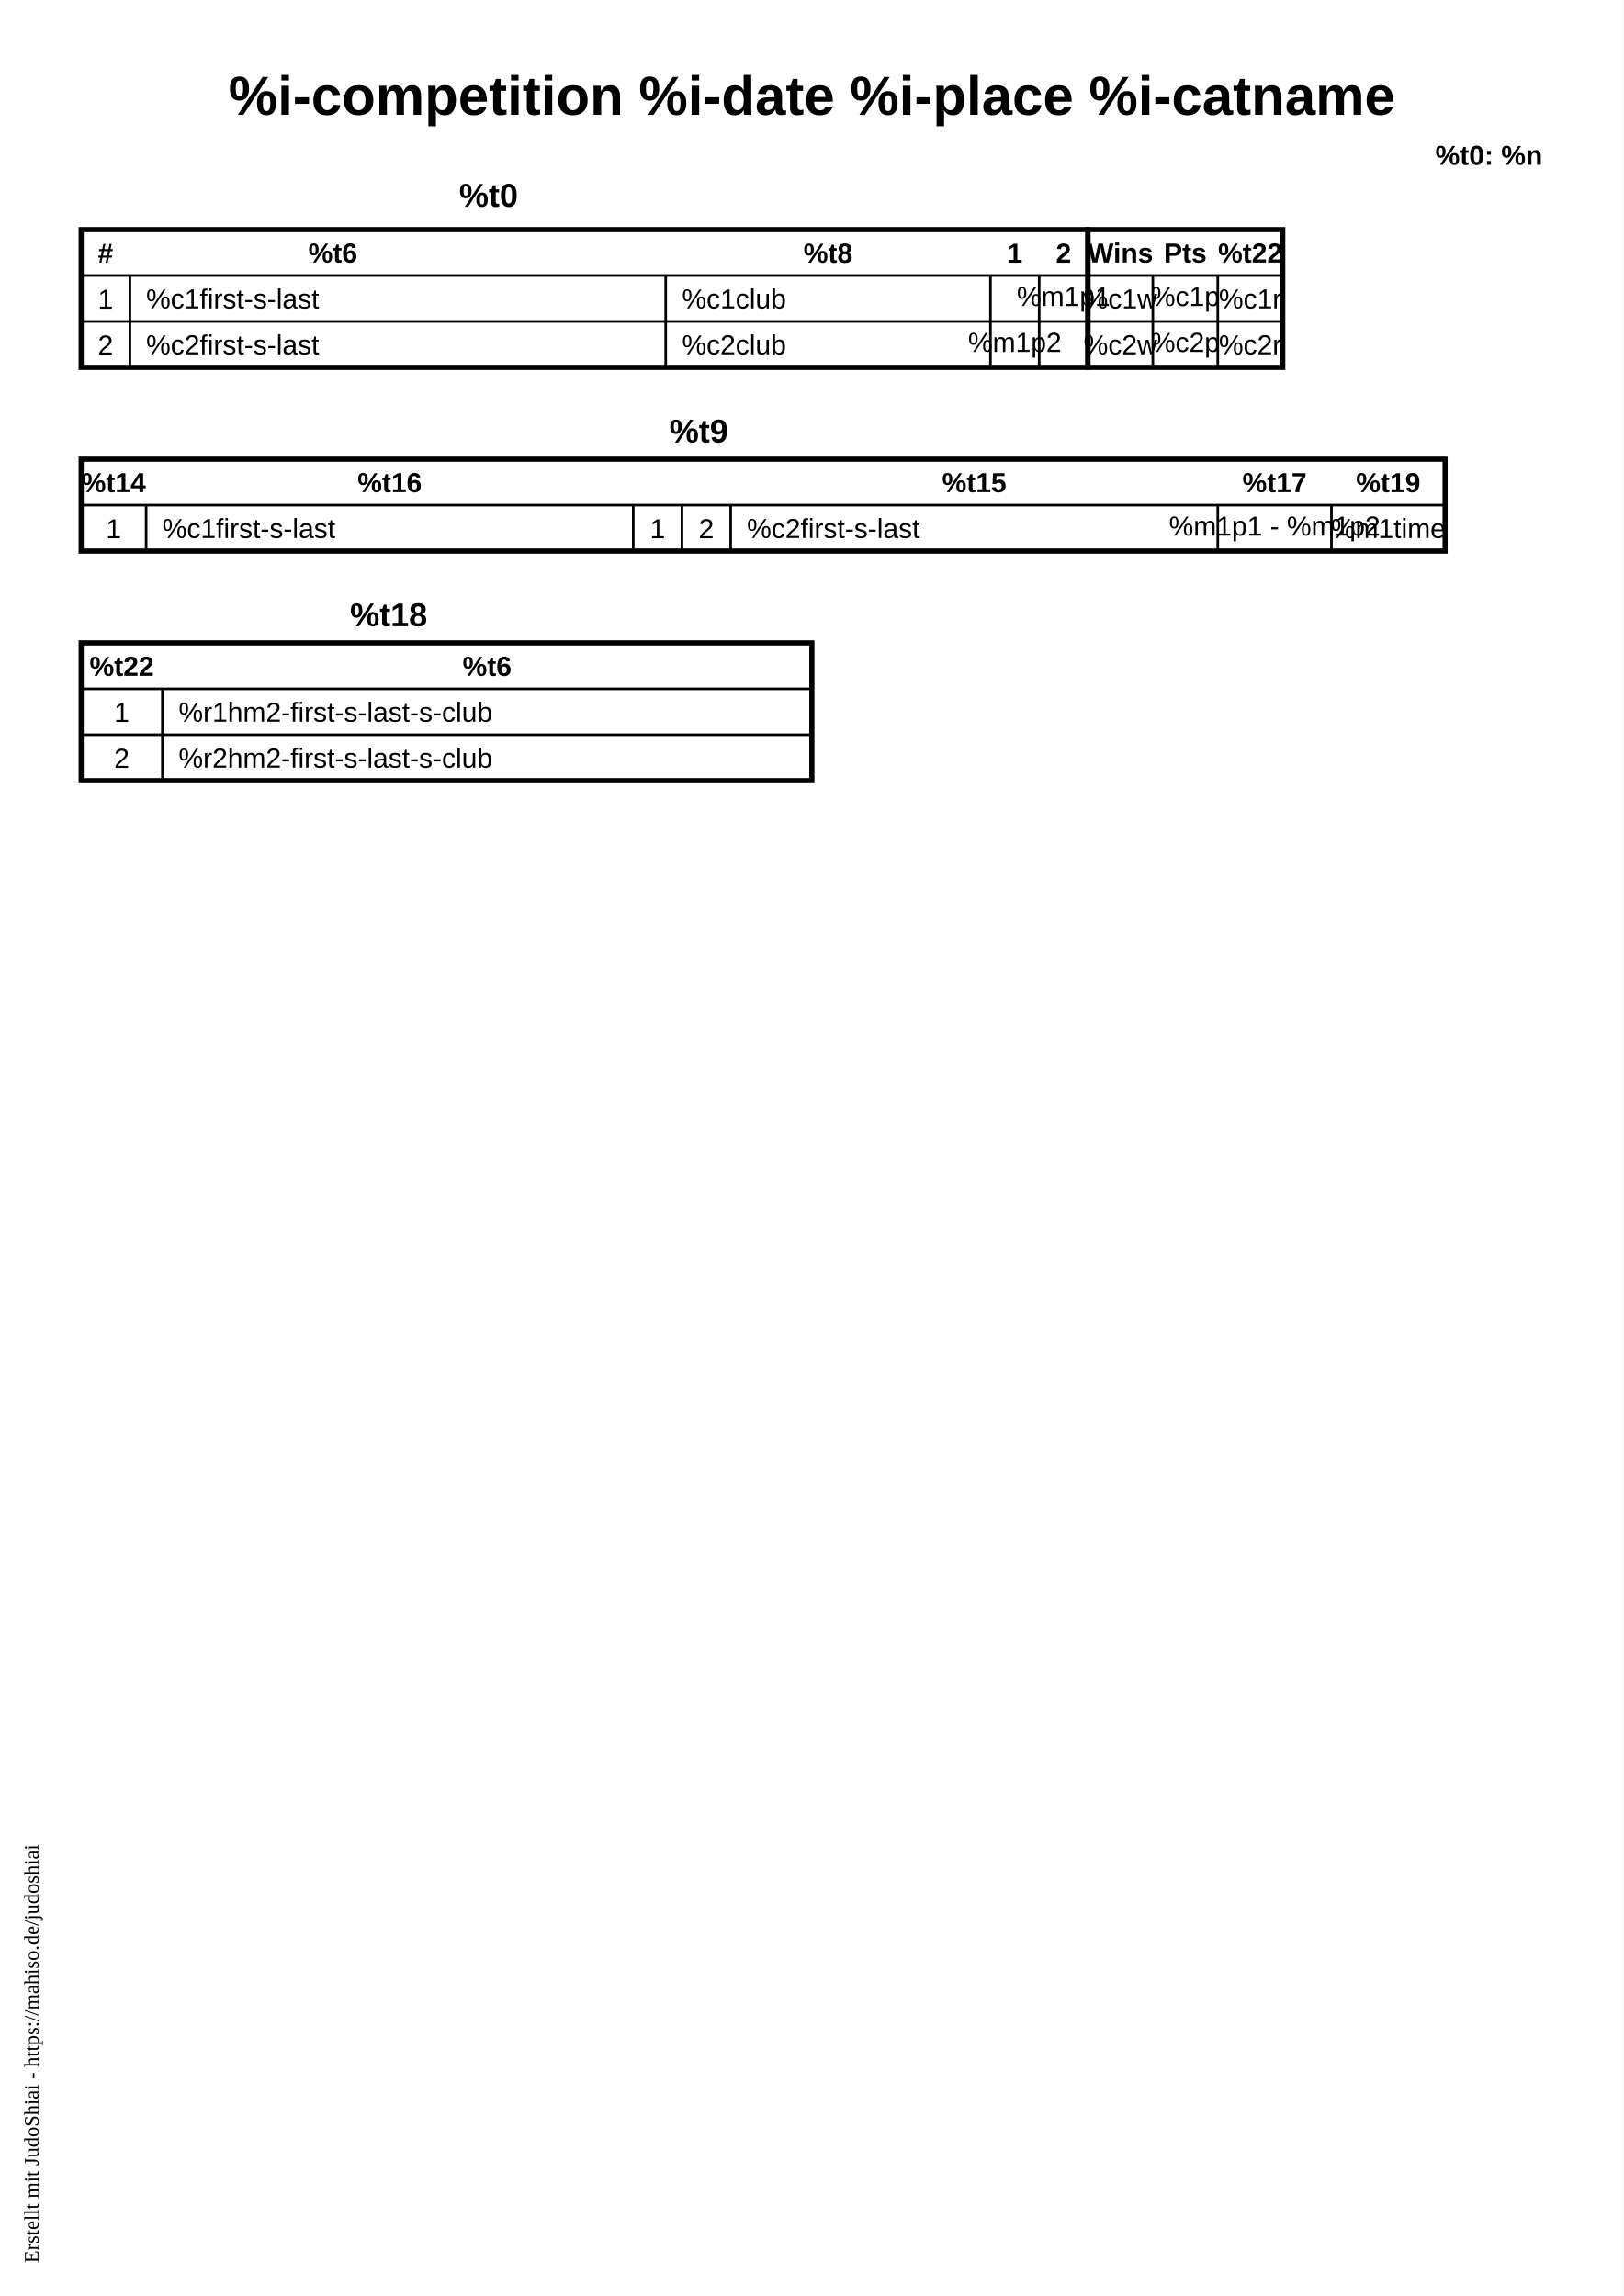
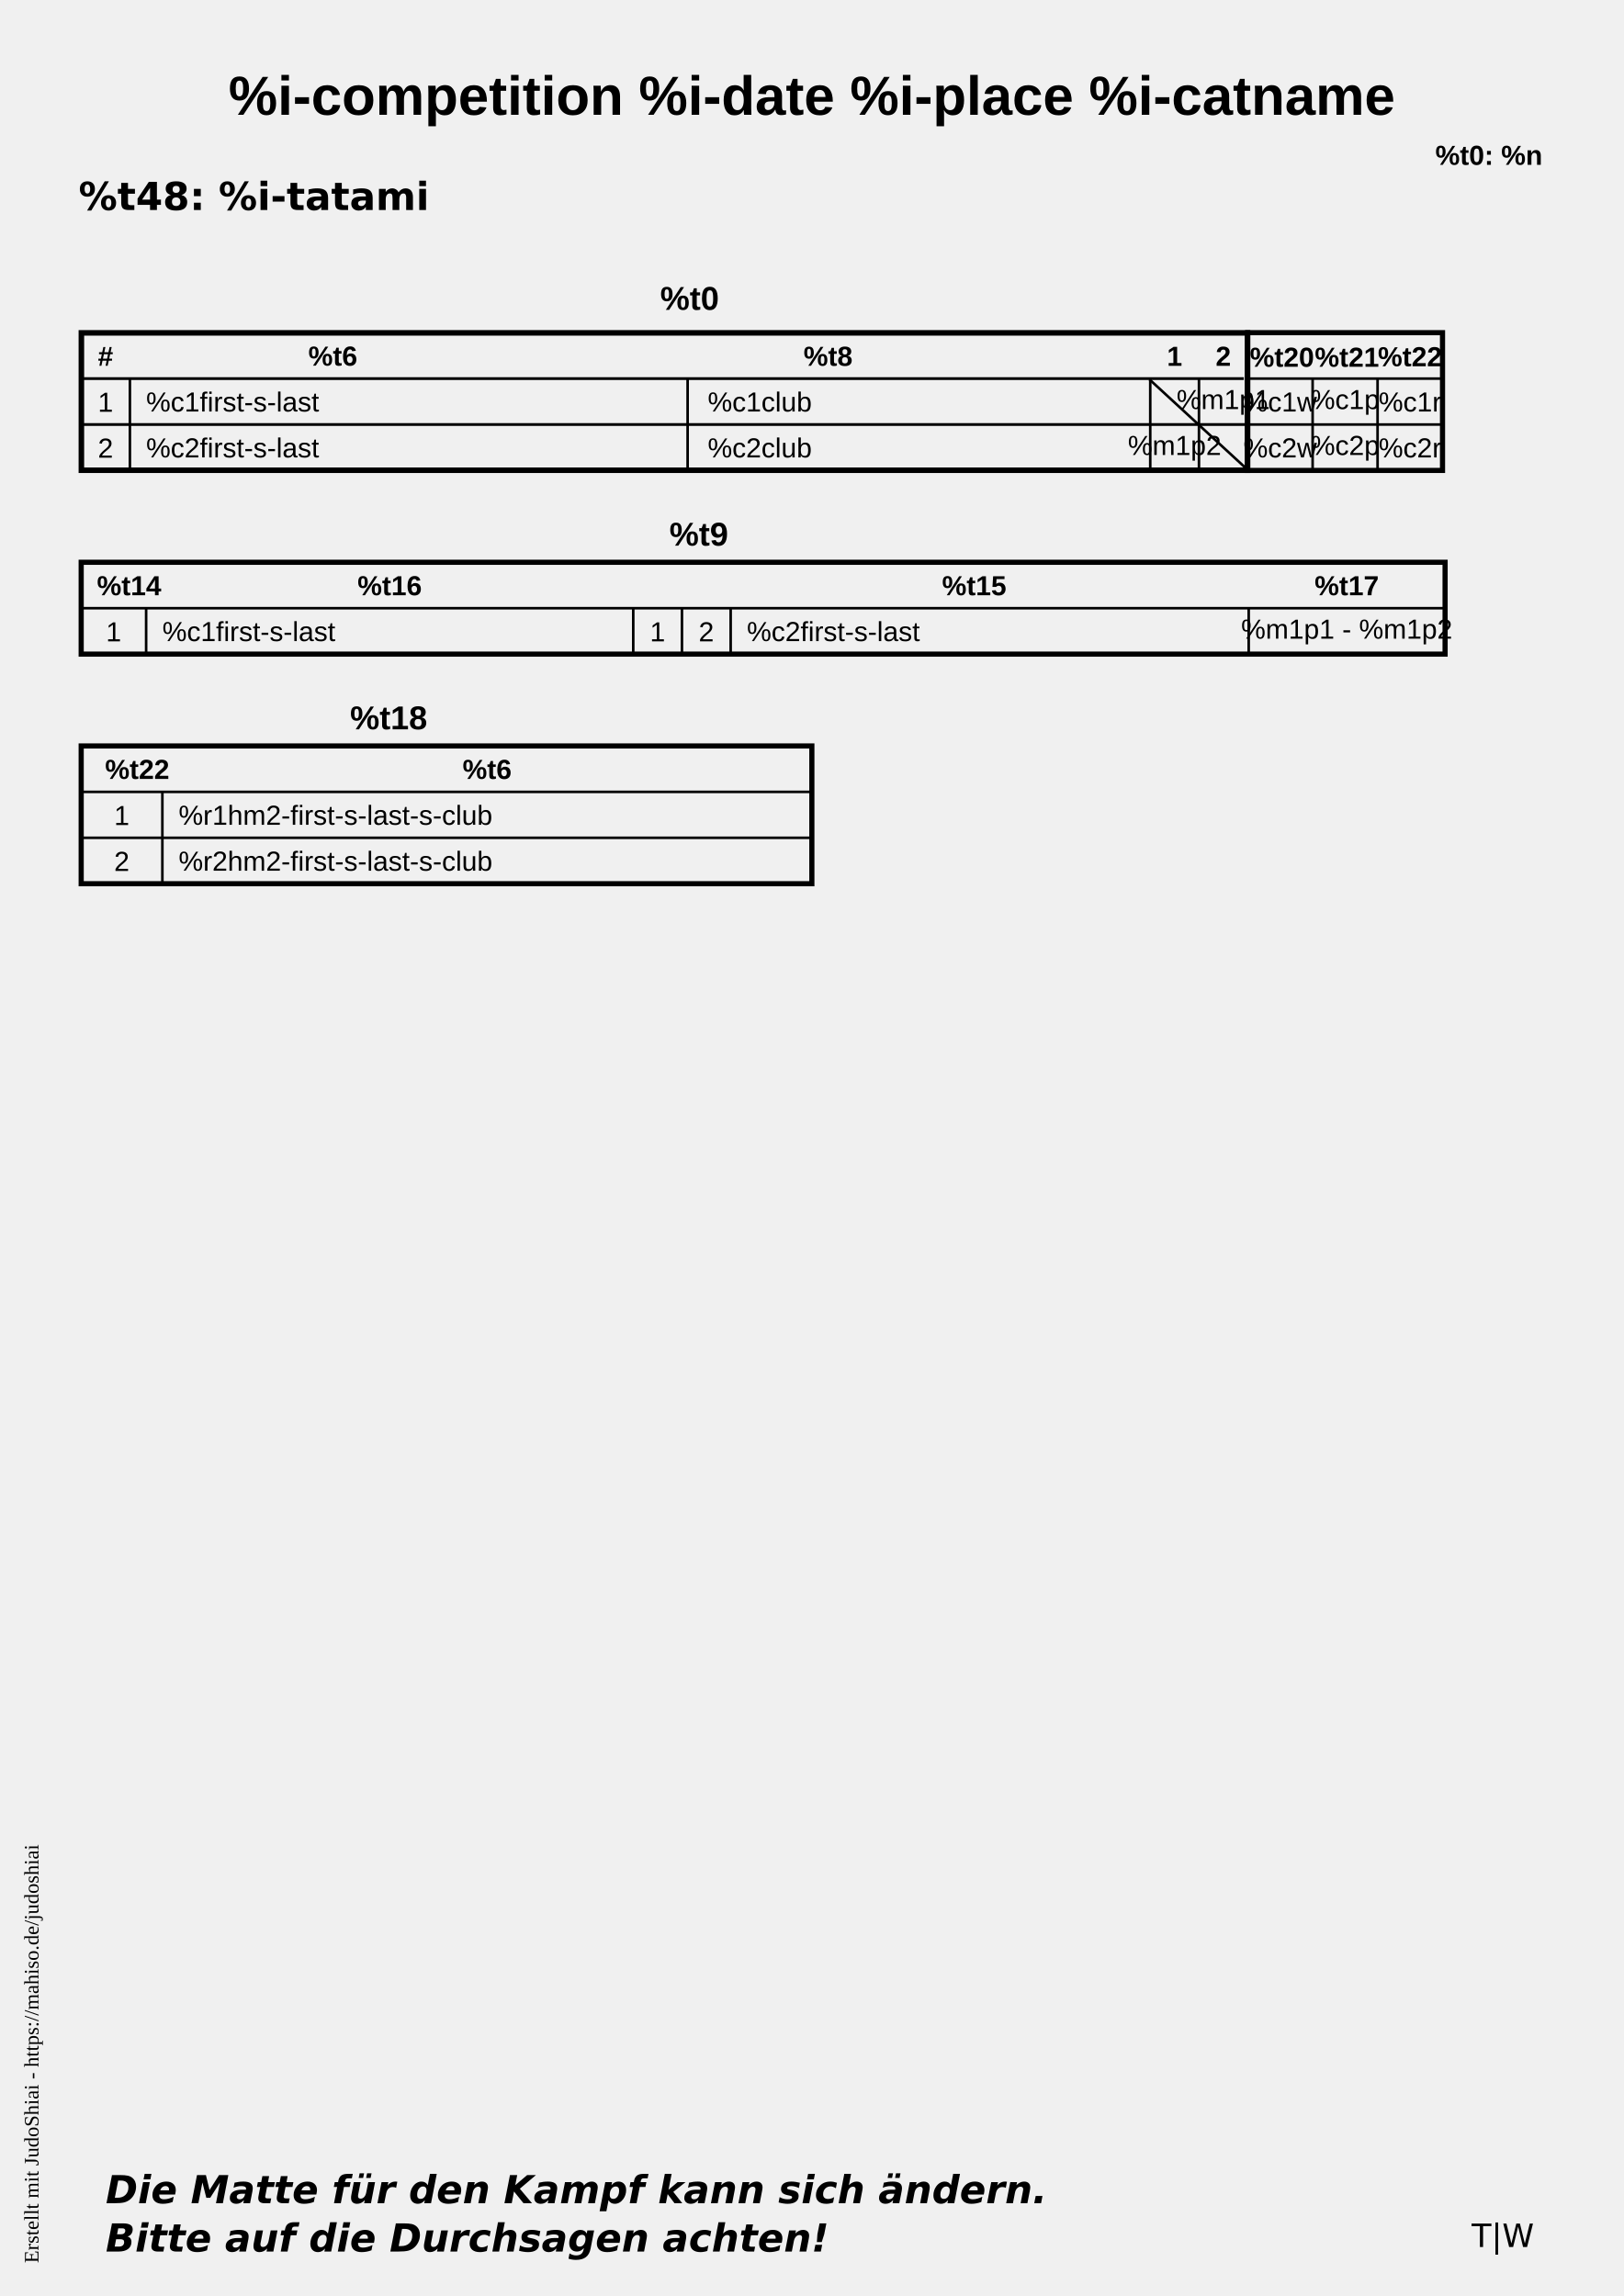
<svg xmlns="http://www.w3.org/2000/svg" width="630px" height="891px" id="judoshiai" version="1.1">
  <defs id="defs237" />
  <style type="text/css" id="style3"> tspan.cmpx { fill: red; } </style>
  <g id="layer1" style="opacity:1">
-     <rect x="0.00" y="0.00" width="630.00" height="891.00" style="fill:white;stroke:none" id="rect7" />
    <text style="font-size:21.38px;font-style:normal;font-weight:bold;letter-spacing:0px;word-spacing:0px;fill:#000000;fill-opacity:1;stroke:none;font-family:Arial;text-anchor:middle;text-align:center" x="315.00" y="44.55" id="text9">
      <tspan id="tspan11">%i-competition  %i-date  %i-place   %i-catname</tspan>
    </text>
    <text style="font-size:10.69px;font-style:normal;font-weight:bold;line-height:125%;letter-spacing:0px;word-spacing:0px;fill:#000000;fill-opacity:1;stroke:none;font-family:Arial;text-anchor:end;text-align:left" x="598.50" y="63.97" id="text13">
      <tspan id="tspan15">%t0: %n</tspan>
    </text>
-     <path d="M 31.50,89.10 l 390.60,0.00 l 0.00,53.46 l -390.60,0.00 z" style="fill:none; stroke:black; stroke-width:2" id="path17" />
-     <path d="M 31.50,106.92 l 390.60,0.00" style="fill:none; stroke:black; stroke-width:1" id="path19" />
-     <path d="M 31.50,124.74 l 390.60,0.00" style="fill:none; stroke:black; stroke-width:1" id="path21" />
-     <path d="M 50.40,106.92 l 0.00,35.64" style="fill:none; stroke:black; stroke-width:1" id="path23" />
-     <path d="M 258.30,106.92 l 0.00,35.64" style="fill:none; stroke:black; stroke-width:1" id="path25" />
-     <path d="M 384.30,106.92 l 0.00,35.64" style="fill:none; stroke:black; stroke-width:1" id="path27" />
-     <path d="M 403.20,106.92 l 0.00,35.64" style="fill:none; stroke:black; stroke-width:1" id="path29" />
-     <text x="189.59" y="80.24" style="font-size:12.83px;font-style:normal;font-weight:bold;fill:#000000;fill-opacity:1;stroke:none;font-family:Arial;text-anchor:middle;text-align:center" id="text31">
+     <path d="m 31.575,129.175 452.45,0 0,53.31 -452.45,0 z" style="fill:none;stroke:#000000;stroke-width:2.15" id="path17" />
+     <path d="m 31.5,146.92 451.1,0" style="fill:none;stroke:#000000;stroke-width:1.075" id="path19" />
+     <path d="m 31.5,164.74 452.1,0" style="fill:none;stroke:#000000;stroke-width:1.076" id="path21" />
+     <path d="m 50.4,146.92 0,35.64" style="fill:none;stroke:#000000;stroke-width:1" id="path23" />
+     <path d="m 266.8,146.92 0,35.64" style="fill:none;stroke:#000000;stroke-width:1" id="path25" />
+     <path d="m 446.3,146.92 0,35.64" style="fill:none;stroke:#000000;stroke-width:1" id="path27" />
+     <path d="m 465.2,146.92 0,35.64" style="fill:none;stroke:#000000;stroke-width:1" id="path29" />
+     <text x="267.59" y="120.24" style="font-style:normal;font-weight:bold;font-size:12.83px;font-family:Arial;text-align:center;text-anchor:middle;fill:#000000;fill-opacity:1;stroke:none" id="text31">
      <tspan id="tspan33">%t0</tspan>
    </text>
-     <text x="40.95" y="101.95" style="font-size:10.69px;font-style:normal;font-weight:bold;fill:#000000;fill-opacity:1;stroke:none;font-family:Arial;text-anchor:middle;text-align:center" id="text35">
+     <text x="40.95" y="141.95" style="font-style:normal;font-weight:bold;font-size:10.69px;font-family:Arial;text-align:center;text-anchor:middle;fill:#000000;fill-opacity:1;stroke:none" id="text35">
      <tspan id="tspan37">#</tspan>
    </text>
-     <text x="129.15" y="101.89" style="font-size:10.69px;font-style:normal;font-weight:bold;fill:#000000;fill-opacity:1;stroke:none;font-family:Arial;text-anchor:middle;text-align:center" id="text39">
+     <text x="129.15" y="141.89" style="font-style:normal;font-weight:bold;font-size:10.69px;font-family:Arial;text-align:center;text-anchor:middle;fill:#000000;fill-opacity:1;stroke:none" id="text39">
      <tspan id="tspan41">%t6</tspan>
    </text>
-     <text x="321.30" y="101.95" style="font-size:10.69px;font-style:normal;font-weight:bold;fill:#000000;fill-opacity:1;stroke:none;font-family:Arial;text-anchor:middle;text-align:center" id="text43">
+     <text x="321.3" y="141.95" style="font-style:normal;font-weight:bold;font-size:10.69px;font-family:Arial;text-align:center;text-anchor:middle;fill:#000000;fill-opacity:1;stroke:none" id="text43">
      <tspan id="tspan45">%t8</tspan>
    </text>
-     <text x="393.75" y="101.96" style="font-size:10.69px;font-style:normal;font-weight:bold;fill:#000000;fill-opacity:1;stroke:none;font-family:Arial;text-anchor:middle;text-align:center" id="text47">
+     <text x="455.75" y="141.96" style="font-style:normal;font-weight:bold;font-size:10.69px;font-family:Arial;text-align:center;text-anchor:middle;fill:#000000;fill-opacity:1;stroke:none" id="text47">
      <tspan id="tspan49">1</tspan>
    </text>
-     <text x="412.65" y="101.96" style="font-size:10.69px;font-style:normal;font-weight:bold;fill:#000000;fill-opacity:1;stroke:none;font-family:Arial;text-anchor:middle;text-align:center" id="text51">
+     <text x="474.65" y="141.96" style="font-style:normal;font-weight:bold;font-size:10.69px;font-family:Arial;text-align:center;text-anchor:middle;fill:#000000;fill-opacity:1;stroke:none" id="text51">
      <tspan id="tspan53">2</tspan>
    </text>
-     <text x="40.95" y="119.78" style="font-size:10.69px;font-style:normal;font-weight:normal;fill:#000000;fill-opacity:1;stroke:none;font-family:Arial;text-anchor:middle;text-align:center" id="text55">
+     <text x="40.95" y="159.78" style="font-style:normal;font-weight:normal;font-size:10.69px;font-family:Arial;text-align:center;text-anchor:middle;fill:#000000;fill-opacity:1;stroke:none" id="text55">
      <tspan id="tspan57">1</tspan>
    </text>
-     <text x="56.70" y="119.69" style="font-size:10.69px;font-style:normal;font-weight:normal;fill:#000000;fill-opacity:1;stroke:none;font-family:Arial" id="text59">
+     <text x="56.7" y="159.69" style="font-style:normal;font-weight:normal;font-size:10.69px;font-family:Arial;fill:#000000;fill-opacity:1;stroke:none" id="text59">
      <tspan id="tspan61">%c1first-s-last</tspan>
    </text>
-     <text x="264.60" y="119.69" style="font-size:10.69px;font-style:normal;font-weight:normal;fill:#000000;fill-opacity:1;stroke:none;font-family:Arial" id="text63">
+     <text x="274.6" y="159.69" style="font-style:normal;font-weight:normal;font-size:10.69px;font-family:Arial;fill:#000000;fill-opacity:1;stroke:none" id="text63">
      <tspan id="tspan65">%c1club</tspan>
    </text>
-     <text x="40.95" y="137.60" style="font-size:10.69px;font-style:normal;font-weight:normal;fill:#000000;fill-opacity:1;stroke:none;font-family:Arial;text-anchor:middle;text-align:center" id="text67">
+     <text x="40.95" y="177.6" style="font-style:normal;font-weight:normal;font-size:10.69px;font-family:Arial;text-align:center;text-anchor:middle;fill:#000000;fill-opacity:1;stroke:none" id="text67">
      <tspan id="tspan69">2</tspan>
    </text>
-     <text x="56.70" y="137.51" style="font-size:10.69px;font-style:normal;font-weight:normal;fill:#000000;fill-opacity:1;stroke:none;font-family:Arial" id="text71">
+     <text x="56.7" y="177.51" style="font-style:normal;font-weight:normal;font-size:10.69px;font-family:Arial;fill:#000000;fill-opacity:1;stroke:none" id="text71">
      <tspan id="tspan73">%c2first-s-last</tspan>
    </text>
-     <text x="264.60" y="137.51" style="font-size:10.69px;font-style:normal;font-weight:normal;fill:#000000;fill-opacity:1;stroke:none;font-family:Arial" id="text75">
+     <text x="274.6" y="177.51" style="font-style:normal;font-weight:normal;font-size:10.69px;font-family:Arial;fill:#000000;fill-opacity:1;stroke:none" id="text75">
      <tspan id="tspan77">%c2club</tspan>
    </text>
-     <path d="M 31.50,178.20 l 529.20,0.00 l 0.00,35.64 l -529.20,0.00 z" style="fill:none; stroke:black; stroke-width:2" id="path79" />
-     <path d="M 31.50,196.02 l 529.20,0.00" style="fill:none; stroke:black; stroke-width:1" id="path81" />
-     <path d="M 56.70,196.02 l 0.00,17.82" style="fill:none; stroke:black; stroke-width:1" id="path83" />
-     <path d="M 245.70,196.02 l 0.00,17.82" style="fill:none; stroke:black; stroke-width:1" id="path85" />
-     <path d="M 264.60,196.02 l 0.00,17.82" style="fill:none; stroke:black; stroke-width:1" id="path87" />
-     <path d="M 283.50,196.02 l 0.00,17.82" style="fill:none; stroke:black; stroke-width:1" id="path89" />
-     <path d="M 472.50,196.02 l 0.00,17.82" style="fill:none; stroke:black; stroke-width:1" id="path91" />
-     <path d="M 516.60,196.02 l 0.00,17.82" style="fill:none; stroke:black; stroke-width:1" id="path93" />
-     <text x="271.16" y="171.74" style="font-size:12.83px;font-style:normal;font-weight:bold;fill:#000000;fill-opacity:1;stroke:none;font-family:Arial;text-anchor:middle;text-align:center" id="text95">
+     <path d="m 31.5,218.2 529.2,0 0,35.64 -529.2,0 z" style="fill:none;stroke:#000000;stroke-width:2" id="path79" />
+     <path d="m 31.5,236.02 529.2,0" style="fill:none;stroke:#000000;stroke-width:1" id="path81" />
+     <path d="m 56.7,236.02 0,17.82" style="fill:none;stroke:#000000;stroke-width:1" id="path83" />
+     <path d="m 245.7,236.02 0,17.82" style="fill:none;stroke:#000000;stroke-width:1" id="path85" />
+     <path d="m 264.6,236.02 0,17.82" style="fill:none;stroke:#000000;stroke-width:1" id="path87" />
+     <path d="m 283.5,236.02 0,17.82" style="fill:none;stroke:#000000;stroke-width:1" id="path89" />
+     <path d="m 484.5,236.02 0,17.82" style="fill:none;stroke:#000000;stroke-width:1" id="path91" />
+     <text x="271.16" y="211.74" style="font-style:normal;font-weight:bold;font-size:12.83px;font-family:Arial;text-align:center;text-anchor:middle;fill:#000000;fill-opacity:1;stroke:none" id="text95">
      <tspan id="tspan97">%t9</tspan>
    </text>
-     <text x="44.10" y="190.99" style="font-size:10.69px;font-style:normal;font-weight:bold;fill:#000000;fill-opacity:1;stroke:none;font-family:Arial;text-anchor:middle;text-align:center" id="text99">
+     <text x="50.1" y="230.99" style="font-style:normal;font-weight:bold;font-size:10.69px;font-family:Arial;text-align:center;text-anchor:middle;fill:#000000;fill-opacity:1;stroke:none" id="text99">
      <tspan id="tspan101">%t14</tspan>
    </text>
-     <text x="151.20" y="190.99" style="font-size:10.69px;font-style:normal;font-weight:bold;fill:#000000;fill-opacity:1;stroke:none;font-family:Arial;text-anchor:middle;text-align:center" id="text103">
+     <text x="151.2" y="230.99" style="font-style:normal;font-weight:bold;font-size:10.69px;font-family:Arial;text-align:center;text-anchor:middle;fill:#000000;fill-opacity:1;stroke:none" id="text103">
      <tspan id="tspan105">%t16</tspan>
    </text>
-     <text x="378.00" y="190.99" style="font-size:10.69px;font-style:normal;font-weight:bold;fill:#000000;fill-opacity:1;stroke:none;font-family:Arial;text-anchor:middle;text-align:center" id="text107">
+     <text x="378" y="230.99" style="font-style:normal;font-weight:bold;font-size:10.69px;font-family:Arial;text-align:center;text-anchor:middle;fill:#000000;fill-opacity:1;stroke:none" id="text107">
      <tspan id="tspan109">%t15</tspan>
    </text>
-     <text x="494.55" y="190.99" style="font-size:10.69px;font-style:normal;font-weight:bold;fill:#000000;fill-opacity:1;stroke:none;font-family:Arial;text-anchor:middle;text-align:center" id="text111">
+     <text x="522.55" y="230.99" style="font-style:normal;font-weight:bold;font-size:10.69px;font-family:Arial;text-align:center;text-anchor:middle;fill:#000000;fill-opacity:1;stroke:none" id="text111">
      <tspan id="tspan113">%t17</tspan>
    </text>
-     <text x="538.65" y="190.99" style="font-size:10.69px;font-style:normal;font-weight:bold;fill:#000000;fill-opacity:1;stroke:none;font-family:Arial;text-anchor:middle;text-align:center" id="text115">
-       <tspan id="tspan117">%t19</tspan>
-     </text>
-     <text x="255.15" y="208.88" style="font-size:10.69px;font-style:normal;font-weight:normal;fill:#000000;fill-opacity:1;stroke:none;font-family:Arial;text-anchor:middle;text-align:center" id="text119">
+     <text x="255.15" y="248.88" style="font-style:normal;font-weight:normal;font-size:10.69px;font-family:Arial;text-align:center;text-anchor:middle;fill:#000000;fill-opacity:1;stroke:none" id="text119">
      <tspan id="tspan121">1</tspan>
    </text>
-     <text x="274.05" y="208.88" style="font-size:10.69px;font-style:normal;font-weight:normal;fill:#000000;fill-opacity:1;stroke:none;font-family:Arial;text-anchor:middle;text-align:center" id="text123">
+     <text x="274.05" y="248.88" style="font-style:normal;font-weight:normal;font-size:10.69px;font-family:Arial;text-align:center;text-anchor:middle;fill:#000000;fill-opacity:1;stroke:none" id="text123">
      <tspan id="tspan125">2</tspan>
    </text>
-     <text x="44.10" y="208.88" style="font-size:10.69px;font-style:normal;font-weight:normal;fill:#000000;fill-opacity:1;stroke:none;font-family:Arial;text-anchor:middle;text-align:center" id="text127">
+     <text x="44.1" y="248.88" style="font-style:normal;font-weight:normal;font-size:10.69px;font-family:Arial;text-align:center;text-anchor:middle;fill:#000000;fill-opacity:1;stroke:none" id="text127">
      <tspan id="tspan129">1</tspan>
    </text>
-     <text x="63.00" y="208.79" style="font-size:10.69px;font-style:normal;font-weight:normal;fill:#000000;fill-opacity:1;stroke:none;font-family:Arial" id="text131">
+     <text x="63" y="248.79" style="font-style:normal;font-weight:normal;font-size:10.69px;font-family:Arial;fill:#000000;fill-opacity:1;stroke:none" id="text131">
      <tspan id="tspan133">%c1first-s-last</tspan>
    </text>
-     <text x="289.80" y="208.79" style="font-size:10.69px;font-style:normal;font-weight:normal;fill:#000000;fill-opacity:1;stroke:none;font-family:Arial" id="text135">
+     <text x="289.8" y="248.79" style="font-style:normal;font-weight:normal;font-size:10.69px;font-family:Arial;fill:#000000;fill-opacity:1;stroke:none" id="text135">
      <tspan id="tspan137">%c2first-s-last</tspan>
    </text>
-     <text x="494.55" y="207.84" style="font-size:10.69px;font-style:normal;font-weight:normal;fill:#000000;fill-opacity:1;stroke:none;font-family:Arial;text-anchor:middle;text-align:center" id="text139">
+     <text x="522.55" y="247.84" style="font-style:normal;font-weight:normal;font-size:10.69px;font-family:Arial;text-align:center;text-anchor:middle;fill:#000000;fill-opacity:1;stroke:none" id="text139">
      <tspan id="tspan141">%m1p1 - %m1p2</tspan>
    </text>
-     <text x="538.65" y="208.79" style="font-size:10.69px;font-style:normal;font-weight:normal;fill:#000000;fill-opacity:1;stroke:none;font-family:Arial;text-anchor:middle;text-align:center" id="text143">
-       <tspan id="tspan145">%m1time</tspan>
-     </text>
-     <text x="412.65" y="118.74" style="font-size:10.69px;font-style:normal;font-weight:normal;fill:#000000;fill-opacity:1;stroke:none;font-family:Arial;text-anchor:middle;text-align:center" id="text147">
+     <text x="474.65" y="158.74" style="font-style:normal;font-weight:normal;font-size:10.69px;font-family:Arial;text-align:center;text-anchor:middle;fill:#000000;fill-opacity:1;stroke:none" id="text147">
      <tspan id="tspan149">%m1p1</tspan>
    </text>
-     <text x="393.75" y="136.56" style="font-size:10.69px;font-style:normal;font-weight:normal;fill:#000000;fill-opacity:1;stroke:none;font-family:Arial;text-anchor:middle;text-align:center" id="text151">
+     <text x="455.75" y="176.56" style="font-style:normal;font-weight:normal;font-size:10.69px;font-family:Arial;text-align:center;text-anchor:middle;fill:#000000;fill-opacity:1;stroke:none" id="text151">
      <tspan id="tspan153">%m1p2</tspan>
    </text>
-     <path d="M 422.10,89.10 l 75.60,0.00 l 0.00,53.46 l -75.60,0.00 z" style="fill:none; stroke:black; stroke-width:2" id="path155" />
-     <path d="M 422.10,106.92 l 75.60,0.00" style="fill:none; stroke:black; stroke-width:1" id="path157" />
-     <path d="M 422.10,124.74 l 75.60,0.00" style="fill:none; stroke:black; stroke-width:1" id="path159" />
-     <path d="M 447.30,106.92 l 0.00,35.64" style="fill:none; stroke:black; stroke-width:1" id="path161" />
-     <path d="M 472.50,106.92 l 0.00,35.64" style="fill:none; stroke:black; stroke-width:1" id="path163" />
-     <text x="434.70" y="101.89" style="font-size:10.69px;font-style:normal;font-weight:bold;fill:#000000;fill-opacity:1;stroke:none;font-family:Arial;text-anchor:middle;text-align:center" id="text165">
-       <tspan id="tspan167">Wins</tspan>
-     </text>
-     <text x="459.90" y="101.89" style="font-size:10.69px;font-style:normal;font-weight:bold;fill:#000000;fill-opacity:1;stroke:none;font-family:Arial;text-anchor:middle;text-align:center" id="text169">
-       <tspan id="tspan171">Pts</tspan>
-     </text>
-     <text x="485.10" y="101.89" style="font-size:10.69px;font-style:normal;font-weight:bold;fill:#000000;fill-opacity:1;stroke:none;font-family:Arial;text-anchor:middle;text-align:center" id="text173">
+     <path d="m 484.1,129.1 75.6,0 0,53.46 -75.6,0 z" style="fill:none;stroke:#000000;stroke-width:2" id="path155" />
+     <path d="m 484.1,146.92 75.6,0" style="fill:none;stroke:#000000;stroke-width:1" id="path157" />
+     <path d="m 484.1,164.74 75.6,0" style="fill:none;stroke:#000000;stroke-width:1" id="path159" />
+     <path d="m 509.3,146.92 0,35.64" style="fill:none;stroke:#000000;stroke-width:1" id="path161" />
+     <path d="m 534.5,146.92 0,35.64" style="fill:none;stroke:#000000;stroke-width:1" id="path163" />
+     <text x="547.1" y="142.122" style="font-style:normal;font-weight:bold;font-size:10.69px;font-family:Arial;text-align:center;text-anchor:middle;fill:#000000;fill-opacity:1;stroke:none" id="text173">
      <tspan id="tspan175">%t22</tspan>
    </text>
-     <text x="434.70" y="119.69" style="font-size:10.69px;font-style:normal;font-weight:normal;fill:#000000;fill-opacity:1;stroke:none;font-family:Arial;text-anchor:middle;text-align:center" id="text177">
+     <text x="496.7" y="159.69" style="font-style:normal;font-weight:normal;font-size:10.69px;font-family:Arial;text-align:center;text-anchor:middle;fill:#000000;fill-opacity:1;stroke:none" id="text177">
      <tspan id="tspan179">%c1w</tspan>
    </text>
-     <text x="459.90" y="118.74" style="font-size:10.69px;font-style:normal;font-weight:normal;fill:#000000;fill-opacity:1;stroke:none;font-family:Arial;text-anchor:middle;text-align:center" id="text181">
+     <text x="521.9" y="158.74" style="font-style:normal;font-weight:normal;font-size:10.69px;font-family:Arial;text-align:center;text-anchor:middle;fill:#000000;fill-opacity:1;stroke:none" id="text181">
      <tspan id="tspan183">%c1p</tspan>
    </text>
-     <text x="485.10" y="119.69" style="font-size:10.69px;font-style:normal;font-weight:normal;fill:#000000;fill-opacity:1;stroke:none;font-family:Arial;text-anchor:middle;text-align:center" id="text185">
+     <text x="547.1" y="159.69" style="font-style:normal;font-weight:normal;font-size:10.69px;font-family:Arial;text-align:center;text-anchor:middle;fill:#000000;fill-opacity:1;stroke:none" id="text185">
      <tspan id="tspan187">%c1r</tspan>
    </text>
-     <text x="434.70" y="137.51" style="font-size:10.69px;font-style:normal;font-weight:normal;fill:#000000;fill-opacity:1;stroke:none;font-family:Arial;text-anchor:middle;text-align:center" id="text189">
+     <text x="496.7" y="177.51" style="font-style:normal;font-weight:normal;font-size:10.69px;font-family:Arial;text-align:center;text-anchor:middle;fill:#000000;fill-opacity:1;stroke:none" id="text189">
      <tspan id="tspan191">%c2w</tspan>
    </text>
-     <text x="459.90" y="136.56" style="font-size:10.69px;font-style:normal;font-weight:normal;fill:#000000;fill-opacity:1;stroke:none;font-family:Arial;text-anchor:middle;text-align:center" id="text193">
+     <text x="521.9" y="176.56" style="font-style:normal;font-weight:normal;font-size:10.69px;font-family:Arial;text-align:center;text-anchor:middle;fill:#000000;fill-opacity:1;stroke:none" id="text193">
      <tspan id="tspan195">%c2p</tspan>
    </text>
-     <text x="485.10" y="137.51" style="font-size:10.69px;font-style:normal;font-weight:normal;fill:#000000;fill-opacity:1;stroke:none;font-family:Arial;text-anchor:middle;text-align:center" id="text197">
+     <text x="547.1" y="177.51" style="font-style:normal;font-weight:normal;font-size:10.69px;font-family:Arial;text-align:center;text-anchor:middle;fill:#000000;fill-opacity:1;stroke:none" id="text197">
      <tspan id="tspan199">%c2r</tspan>
    </text>
-     <path d="M 31.50,249.48 l 283.50,0.00 l 0.00,53.46 l -283.50,0.00 z" style="fill:none; stroke:black; stroke-width:2" id="path201" />
-     <path d="M 31.50,267.30 l 283.50,0.00" style="fill:none; stroke:black; stroke-width:1" id="path203" />
-     <path d="M 31.50,285.12 l 283.50,0.00" style="fill:none; stroke:black; stroke-width:1" id="path205" />
-     <path d="M 63.00,267.30 l 0.00,35.64" style="fill:none; stroke:black; stroke-width:1" id="path207" />
-     <text x="150.82" y="243.02" style="font-size:12.83px;font-style:normal;font-weight:bold;fill:#000000;fill-opacity:1;stroke:none;font-family:Arial;text-anchor:middle;text-align:center" id="text209">
+     <path d="m 31.5,289.48 283.5,0 0,53.46 -283.5,0 z" style="fill:none;stroke:#000000;stroke-width:2" id="path201" />
+     <path d="m 31.5,307.3 283.5,0" style="fill:none;stroke:#000000;stroke-width:1" id="path203" />
+     <path d="m 31.5,325.12 283.5,0" style="fill:none;stroke:#000000;stroke-width:1" id="path205" />
+     <path d="m 63,307.3 0,35.64" style="fill:none;stroke:#000000;stroke-width:1" id="path207" />
+     <text x="150.82" y="283.02" style="font-style:normal;font-weight:bold;font-size:12.83px;font-family:Arial;text-align:center;text-anchor:middle;fill:#000000;fill-opacity:1;stroke:none" id="text209">
      <tspan id="tspan211">%t18</tspan>
    </text>
-     <text x="47.25" y="262.27" style="font-size:10.69px;font-style:normal;font-weight:bold;fill:#000000;fill-opacity:1;stroke:none;font-family:Arial;text-anchor:middle;text-align:center" id="text213">
+     <text x="53.25" y="302.27" style="font-style:normal;font-weight:bold;font-size:10.69px;font-family:Arial;text-align:center;text-anchor:middle;fill:#000000;fill-opacity:1;stroke:none" id="text213">
      <tspan id="tspan215">%t22</tspan>
    </text>
-     <text x="189.00" y="262.27" style="font-size:10.69px;font-style:normal;font-weight:bold;fill:#000000;fill-opacity:1;stroke:none;font-family:Arial;text-anchor:middle;text-align:center" id="text217">
+     <text x="189" y="302.27" style="font-style:normal;font-weight:bold;font-size:10.69px;font-family:Arial;text-align:center;text-anchor:middle;fill:#000000;fill-opacity:1;stroke:none" id="text217">
      <tspan id="tspan219">%t6</tspan>
    </text>
-     <text x="47.25" y="280.16" style="font-size:10.69px;font-style:normal;font-weight:normal;fill:#000000;fill-opacity:1;stroke:none;font-family:Arial;text-anchor:middle;text-align:center" id="text221">
+     <text x="47.25" y="320.16" style="font-style:normal;font-weight:normal;font-size:10.69px;font-family:Arial;text-align:center;text-anchor:middle;fill:#000000;fill-opacity:1;stroke:none" id="text221">
      <tspan id="tspan223">1</tspan>
    </text>
-     <text x="69.30" y="280.07" style="font-size:10.69px;font-style:normal;font-weight:normal;fill:#000000;fill-opacity:1;stroke:none;font-family:Arial" id="text225">
+     <text x="69.3" y="320.07" style="font-style:normal;font-weight:normal;font-size:10.69px;font-family:Arial;fill:#000000;fill-opacity:1;stroke:none" id="text225">
      <tspan id="tspan227">%r1hm2-first-s-last-s-club</tspan>
    </text>
-     <text x="47.25" y="297.98" style="font-size:10.69px;font-style:normal;font-weight:normal;fill:#000000;fill-opacity:1;stroke:none;font-family:Arial;text-anchor:middle;text-align:center" id="text229">
+     <text x="47.25" y="337.98" style="font-style:normal;font-weight:normal;font-size:10.69px;font-family:Arial;text-align:center;text-anchor:middle;fill:#000000;fill-opacity:1;stroke:none" id="text229">
      <tspan id="tspan231">2</tspan>
    </text>
-     <text x="69.30" y="297.89" style="font-size:10.69px;font-style:normal;font-weight:normal;fill:#000000;fill-opacity:1;stroke:none;font-family:Arial" id="text233">
+     <text x="69.3" y="337.89" style="font-style:normal;font-weight:normal;font-size:10.69px;font-family:Arial;fill:#000000;fill-opacity:1;stroke:none" id="text233">
      <tspan id="tspan235">%r2hm2-first-s-last-s-club</tspan>
    </text>
    <text xml:space="preserve" style="font-size:8px;font-style:normal;font-variant:normal;font-weight:normal;font-stretch:normal;line-height:125%;letter-spacing:0px;word-spacing:0px;fill:#000000;fill-opacity:1;stroke:none;font-family:Liberation Serif;-inkscape-font-specification:Liberation Serif" x="-878.213" y="14.924" id="text3134" transform="matrix(0,-1,1,0,0,0)">
      <tspan id="tspan3136" x="-878.213" y="14.924">Erstellt mit JudoShiai - https://mahiso.de/judoshiai</tspan>
    </text>
+     <text xml:space="preserve" style="font-style:normal;font-variant:normal;font-weight:normal;font-stretch:normal;font-size:15px;line-height:125%;font-family:'DejaVu Sans';-inkscape-font-specification:'DejaVu Sans';letter-spacing:0px;word-spacing:0px;fill:#000000;fill-opacity:1;stroke:none;stroke-width:1px;stroke-linecap:butt;stroke-linejoin:miter;stroke-opacity:1;" x="30.5" y="81.5" id="text3455">
+       <tspan id="tspan3457" x="30.5" y="81.5" style="font-style:normal;font-variant:normal;font-weight:bold;font-stretch:normal;font-size:15px;font-family:'DejaVu Sans';-inkscape-font-specification:'DejaVu Sans Bold';">%t48: %i-tatami</tspan>
+     </text>
+     <text xml:space="preserve" style="font-style:oblique;font-variant:normal;font-weight:bold;font-stretch:normal;font-size:15px;line-height:125%;font-family:'DejaVu Sans';-inkscape-font-specification:'DejaVu Sans Bold Oblique';letter-spacing:0px;word-spacing:0px;fill:#000000;fill-opacity:1;stroke:none;stroke-width:1px;stroke-linecap:butt;stroke-linejoin:miter;stroke-opacity:1" x="41" y="855" id="text3459">
+       <tspan id="tspan3461" x="41" y="855">Die Matte für den Kampf kann sich ändern.</tspan>
+       <tspan x="41" y="873.75" id="tspan3463">Bitte auf die Durchsagen achten!</tspan>
+     </text>
+     <text xml:space="preserve" style="font-style:normal;font-variant:normal;font-weight:normal;font-stretch:normal;font-size:12.5px;line-height:125%;font-family:'DejaVu Sans';-inkscape-font-specification:'DejaVu Sans';letter-spacing:0px;word-spacing:0px;fill:#000000;fill-opacity:1;stroke:none;stroke-width:1px;stroke-linecap:butt;stroke-linejoin:miter;stroke-opacity:1" x="571" y="872" id="text3465">
+       <tspan id="tspan3467" x="571" y="872">T|W</tspan>
+     </text>
+     <path style="fill:none;fill-rule:evenodd;stroke:#000000;stroke-width:1px;stroke-linecap:butt;stroke-linejoin:miter;stroke-opacity:1" d="M 446,147.25 483.75,182" id="path3457" />
+     <text x="497.418" y="142.326" style="font-style:normal;font-weight:bold;font-size:10.69px;font-family:Arial;text-align:center;text-anchor:middle;opacity:1;fill:#000000;fill-opacity:1;stroke:none" id="text263">
+       <tspan id="tspan265">%t20</tspan>
+     </text>
+     <text x="522.618" y="142.326" style="font-style:normal;font-weight:bold;font-size:10.69px;font-family:Arial;text-align:center;text-anchor:middle;opacity:1;fill:#000000;fill-opacity:1;stroke:none" id="text267">
+       <tspan id="tspan269">%t21</tspan>
+     </text>
  </g>
</svg>
